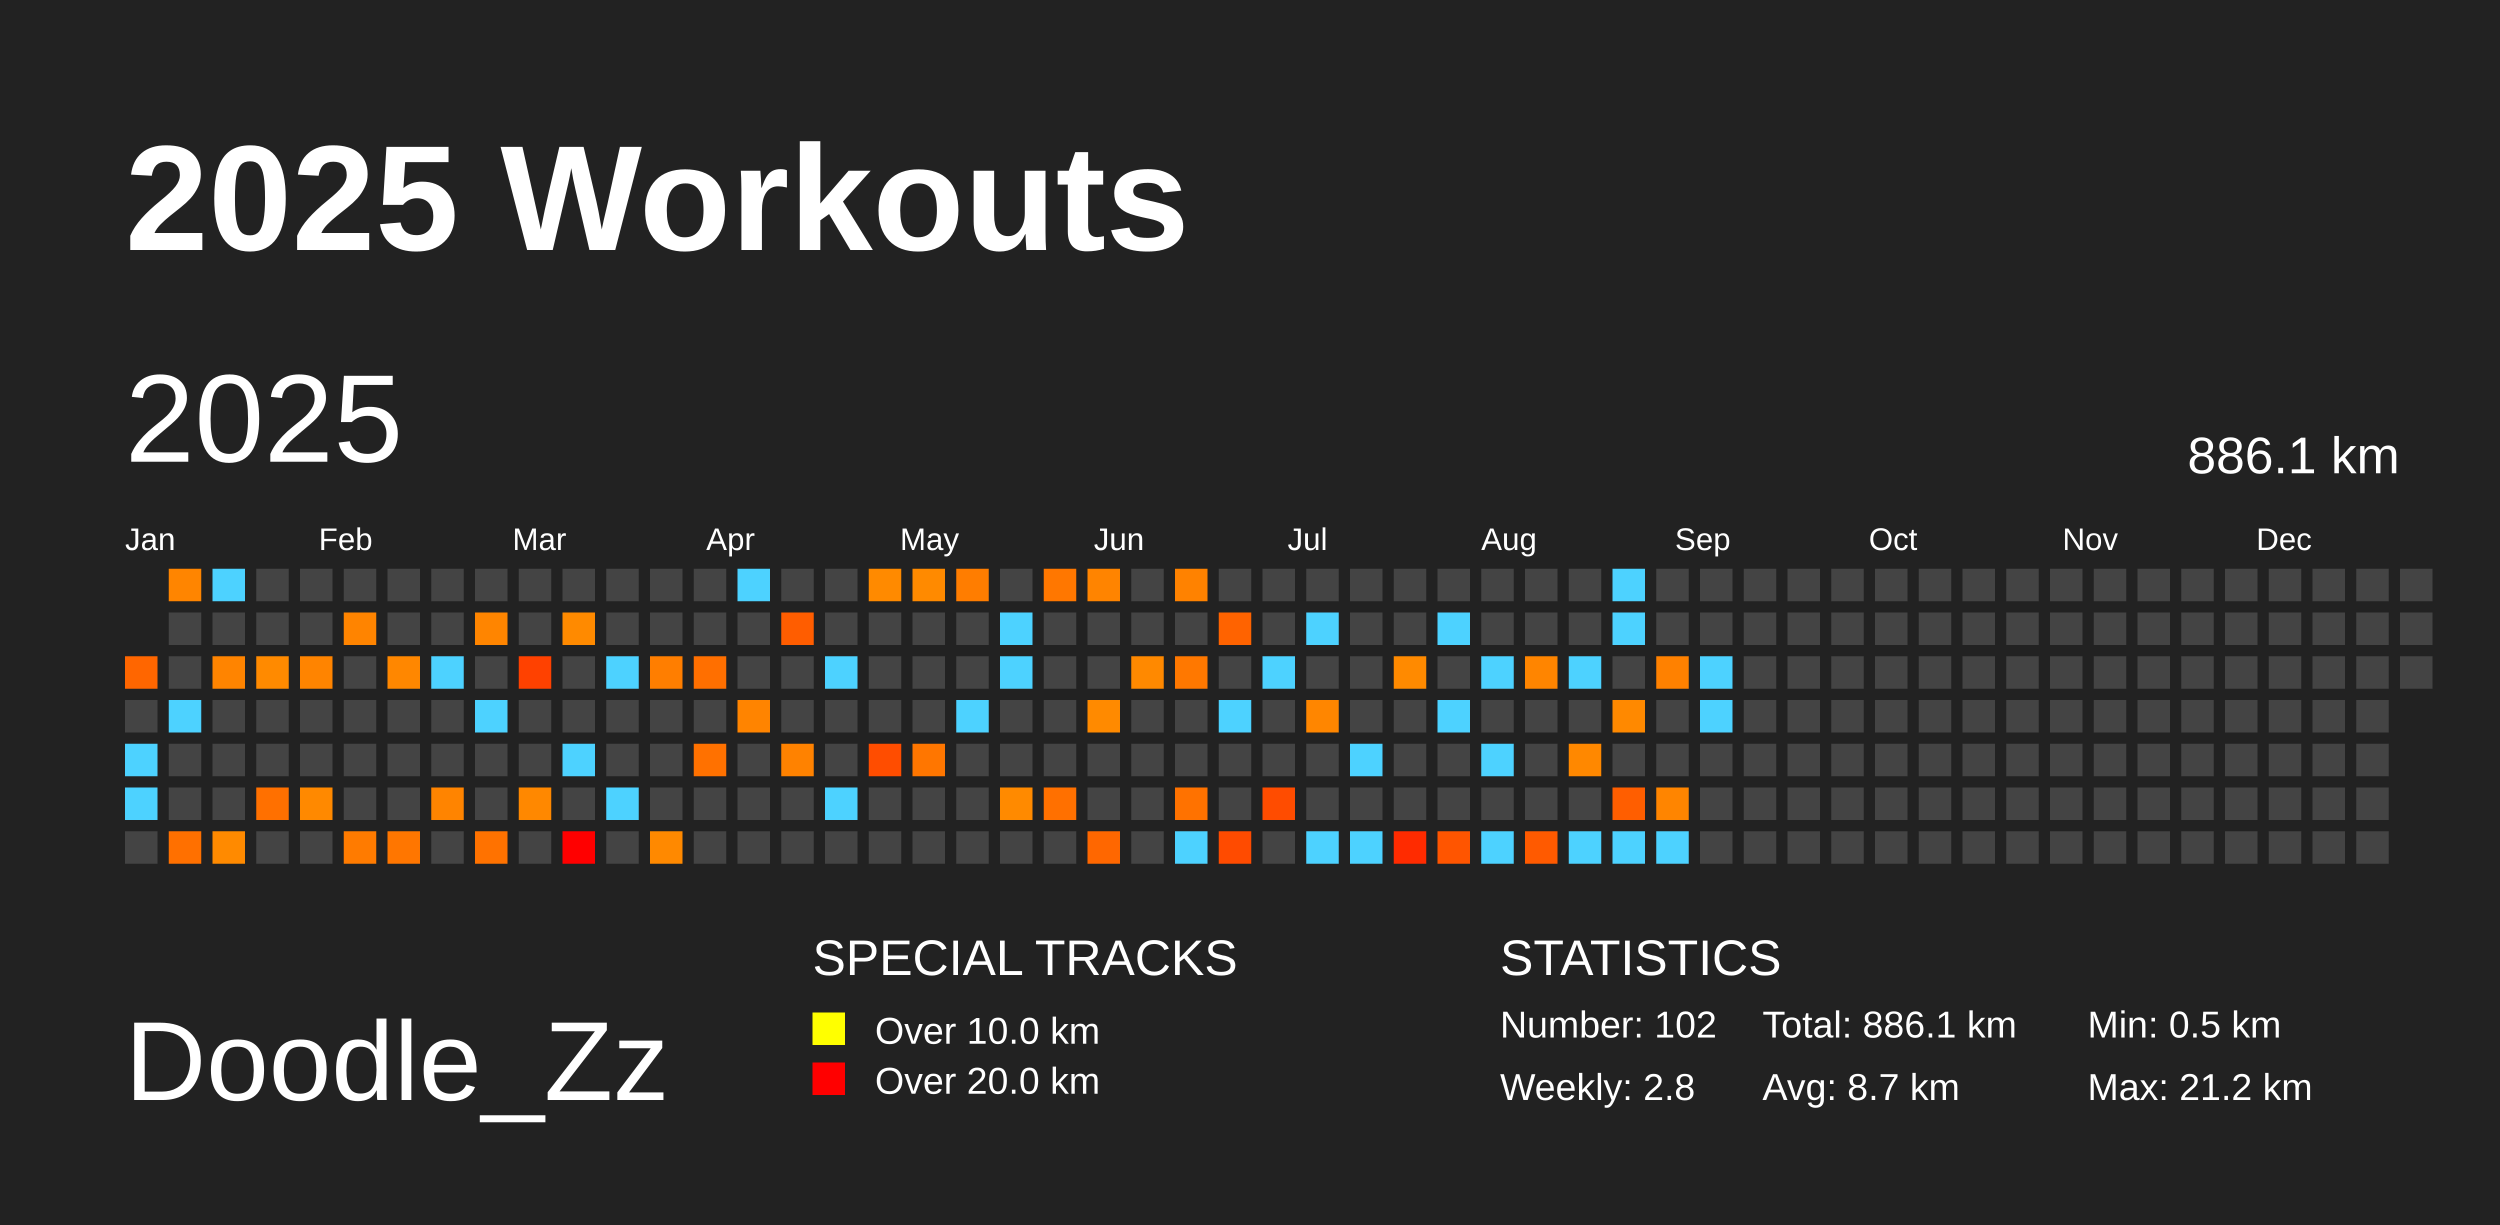
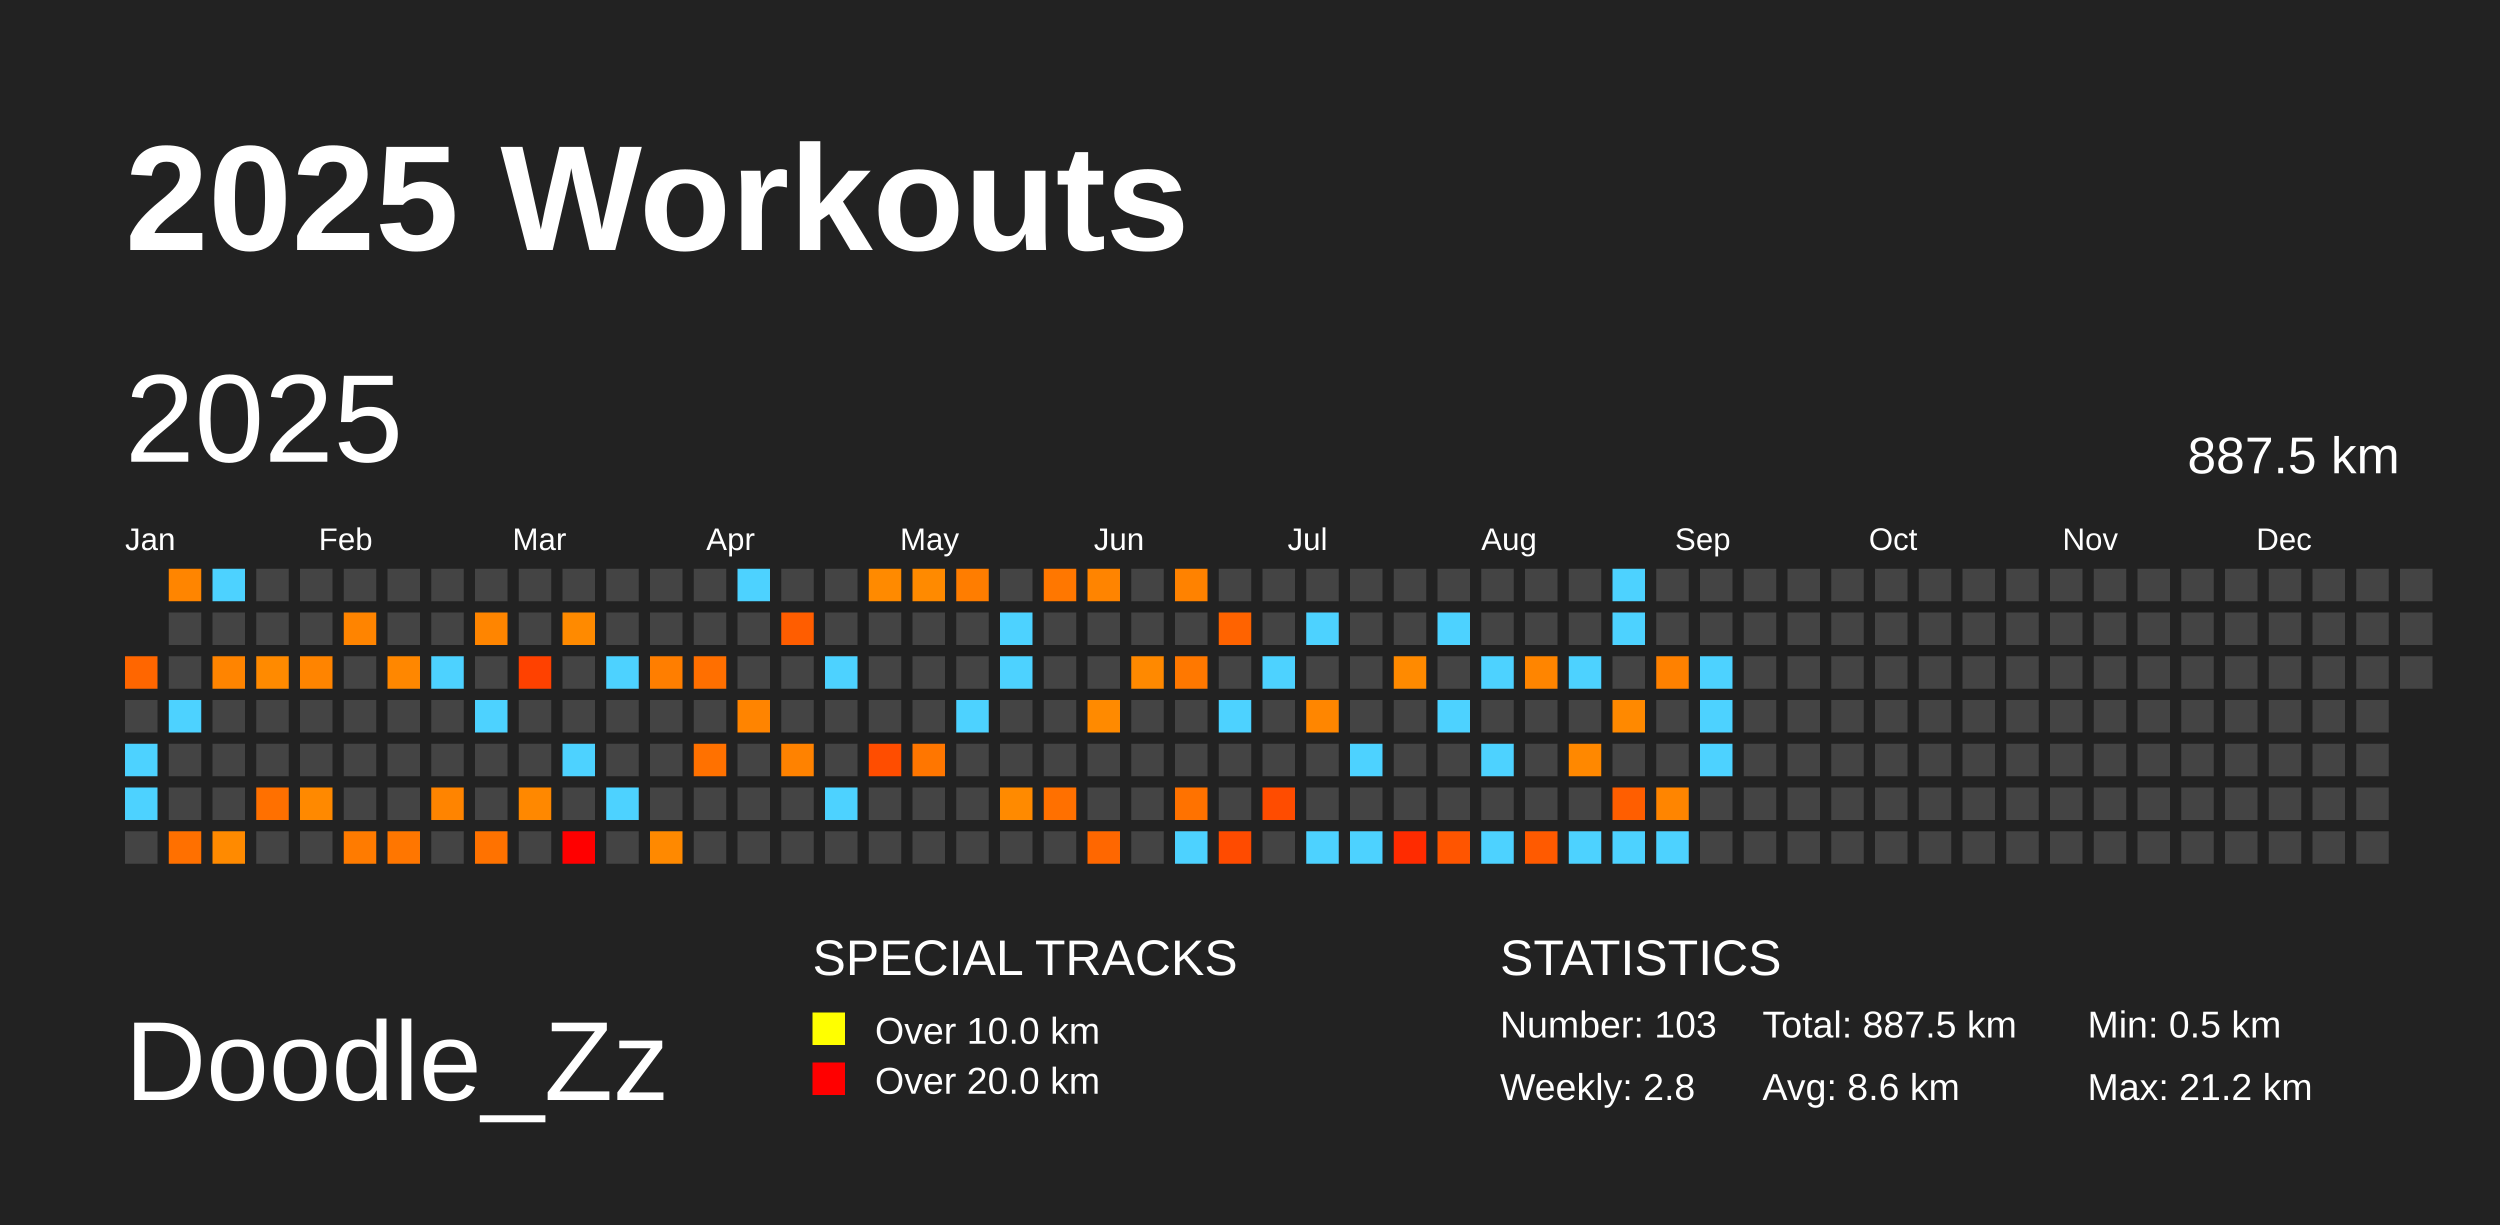
<svg xmlns="http://www.w3.org/2000/svg" baseProfile="full" height="98mm" version="1.1" viewBox="0,0,200,98" width="200mm">
  <defs />
  <rect fill="#222222" height="98" width="200" x="0" y="0" />
  <text fill="#FFFFFF" style="font-size:12px; font-family:Arial; font-weight:bold;" x="10" y="20">2025 Workouts</text>
  <text fill="#FFFFFF" style="font-size:9px; font-family:Arial" x="10" y="88">Doodle_Zz</text>
  <text fill="#FFFFFF" style="font-size:4px; font-family:Arial" x="65" y="78">SPECIAL TRACKS</text>
  <rect fill="yellow" height="2.6" width="2.6" x="65" y="81" />
  <text fill="#FFFFFF" style="font-size:3px; font-family:Arial" x="70" y="83.5">Over 10.0 km</text>
  <rect fill="red" height="2.6" width="2.6" x="65" y="85" />
  <text fill="#FFFFFF" style="font-size:3px; font-family:Arial" x="70" y="87.5">Over 20.0 km</text>
  <text fill="#FFFFFF" style="font-size:4px; font-family:Arial" x="120" y="78">STATISTICS</text>
-   <text fill="#FFFFFF" style="font-size:3px; font-family:Arial" x="120" y="83">Number: 102</text>
+   <text fill="#FFFFFF" style="font-size:3px; font-family:Arial" x="120" y="83">Number: 103</text>
  <text fill="#FFFFFF" style="font-size:3px; font-family:Arial" x="120" y="88">Weekly: 2.8</text>
-   <text fill="#FFFFFF" style="font-size:3px; font-family:Arial" x="141" y="83">Total: 886.1 km</text>
-   <text fill="#FFFFFF" style="font-size:3px; font-family:Arial" x="141" y="88">Avg: 8.7 km</text>
+   <text fill="#FFFFFF" style="font-size:3px; font-family:Arial" x="141" y="83">Total: 887.5 km</text>
+   <text fill="#FFFFFF" style="font-size:3px; font-family:Arial" x="141" y="88">Avg: 8.6 km</text>
  <text fill="#FFFFFF" style="font-size:3px; font-family:Arial" x="167" y="83">Min: 0.5 km</text>
  <text fill="#FFFFFF" style="font-size:3px; font-family:Arial" x="167" y="88">Max: 21.2 km</text>
  <text dominant-baseline="hanging" fill="#FFFFFF" style="font-size:10.0px; font-family:Arial;" x="10" y="30">2025</text>
-   <text dominant-baseline="hanging" fill="#FFFFFF" style="font-size:4.125px; font-family:Arial;" x="175" y="35">886.1 km</text>
+   <text dominant-baseline="hanging" fill="#FFFFFF" style="font-size:4.125px; font-family:Arial;" x="175" y="35">887.5 km</text>
  <text fill="#FFFFFF" style="font-size:2.5px; font-family:Arial" x="10.0" y="44">Jan</text>
  <text fill="#FFFFFF" style="font-size:2.5px; font-family:Arial" x="25.5" y="44">Feb</text>
  <text fill="#FFFFFF" style="font-size:2.5px; font-family:Arial" x="41.0" y="44">Mar</text>
  <text fill="#FFFFFF" style="font-size:2.5px; font-family:Arial" x="56.5" y="44">Apr</text>
  <text fill="#FFFFFF" style="font-size:2.5px; font-family:Arial" x="72.0" y="44">May</text>
  <text fill="#FFFFFF" style="font-size:2.5px; font-family:Arial" x="87.5" y="44">Jun</text>
  <text fill="#FFFFFF" style="font-size:2.5px; font-family:Arial" x="103.0" y="44">Jul</text>
  <text fill="#FFFFFF" style="font-size:2.5px; font-family:Arial" x="118.5" y="44">Aug</text>
  <text fill="#FFFFFF" style="font-size:2.5px; font-family:Arial" x="134.0" y="44">Sep</text>
  <text fill="#FFFFFF" style="font-size:2.5px; font-family:Arial" x="149.5" y="44">Oct</text>
  <text fill="#FFFFFF" style="font-size:2.5px; font-family:Arial" x="165.0" y="44">Nov</text>
  <text fill="#FFFFFF" style="font-size:2.5px; font-family:Arial" x="180.5" y="44">Dec</text>
  <rect fill="#ff6600" height="2.6" width="2.6" x="10.0" y="52.5" />
  <rect fill="#444444" height="2.6" width="2.6" x="10.0" y="56.0" />
  <rect fill="#4dd2ff" height="2.6" width="2.6" x="10.0" y="59.5" />
  <rect fill="#4dd2ff" height="2.6" width="2.6" x="10.0" y="63.0" />
  <rect fill="#444444" height="2.6" width="2.6" x="10.0" y="66.5" />
  <rect fill="#ff8500" height="2.6" width="2.6" x="13.5" y="45.5" />
  <rect fill="#444444" height="2.6" width="2.6" x="13.5" y="49.0" />
  <rect fill="#444444" height="2.6" width="2.6" x="13.5" y="52.5" />
  <rect fill="#4dd2ff" height="2.6" width="2.6" x="13.5" y="56.0" />
  <rect fill="#444444" height="2.6" width="2.6" x="13.5" y="59.5" />
  <rect fill="#444444" height="2.6" width="2.6" x="13.5" y="63.0" />
  <rect fill="#ff7000" height="2.6" width="2.6" x="13.5" y="66.5" />
  <rect fill="#4dd2ff" height="2.6" width="2.6" x="17.0" y="45.5" />
  <rect fill="#444444" height="2.6" width="2.6" x="17.0" y="49.0" />
  <rect fill="#ff8400" height="2.6" width="2.6" x="17.0" y="52.5" />
  <rect fill="#444444" height="2.6" width="2.6" x="17.0" y="56.0" />
  <rect fill="#444444" height="2.6" width="2.6" x="17.0" y="59.5" />
  <rect fill="#444444" height="2.6" width="2.6" x="17.0" y="63.0" />
  <rect fill="#ff8a00" height="2.6" width="2.6" x="17.0" y="66.5" />
  <rect fill="#444444" height="2.6" width="2.6" x="20.5" y="45.5" />
  <rect fill="#444444" height="2.6" width="2.6" x="20.5" y="49.0" />
  <rect fill="#ff8a00" height="2.6" width="2.6" x="20.5" y="52.5" />
  <rect fill="#444444" height="2.6" width="2.6" x="20.5" y="56.0" />
  <rect fill="#444444" height="2.6" width="2.6" x="20.5" y="59.5" />
  <rect fill="#ff7000" height="2.6" width="2.6" x="20.5" y="63.0" />
  <rect fill="#444444" height="2.6" width="2.6" x="20.5" y="66.5" />
  <rect fill="#444444" height="2.6" width="2.6" x="24.0" y="45.5" />
  <rect fill="#444444" height="2.6" width="2.6" x="24.0" y="49.0" />
  <rect fill="#ff8400" height="2.6" width="2.6" x="24.0" y="52.5" />
  <rect fill="#444444" height="2.6" width="2.6" x="24.0" y="56.0" />
  <rect fill="#444444" height="2.6" width="2.6" x="24.0" y="59.5" />
  <rect fill="#ff8900" height="2.6" width="2.6" x="24.0" y="63.0" />
  <rect fill="#444444" height="2.6" width="2.6" x="24.0" y="66.5" />
  <rect fill="#444444" height="2.6" width="2.6" x="27.5" y="45.5" />
  <rect fill="#ff8400" height="2.6" width="2.6" x="27.5" y="49.0" />
  <rect fill="#444444" height="2.6" width="2.6" x="27.5" y="52.5" />
  <rect fill="#444444" height="2.6" width="2.6" x="27.5" y="56.0" />
  <rect fill="#444444" height="2.6" width="2.6" x="27.5" y="59.5" />
  <rect fill="#444444" height="2.6" width="2.6" x="27.5" y="63.0" />
  <rect fill="#ff7b00" height="2.6" width="2.6" x="27.5" y="66.5" />
  <rect fill="#444444" height="2.6" width="2.6" x="31.0" y="45.5" />
  <rect fill="#444444" height="2.6" width="2.6" x="31.0" y="49.0" />
  <rect fill="#ff8700" height="2.6" width="2.6" x="31.0" y="52.5" />
  <rect fill="#444444" height="2.6" width="2.6" x="31.0" y="56.0" />
  <rect fill="#444444" height="2.6" width="2.6" x="31.0" y="59.5" />
  <rect fill="#444444" height="2.6" width="2.6" x="31.0" y="63.0" />
  <rect fill="#ff7600" height="2.6" width="2.6" x="31.0" y="66.5" />
  <rect fill="#444444" height="2.6" width="2.6" x="34.5" y="45.5" />
  <rect fill="#444444" height="2.6" width="2.6" x="34.5" y="49.0" />
  <rect fill="#4dd2ff" height="2.6" width="2.6" x="34.5" y="52.5" />
  <rect fill="#444444" height="2.6" width="2.6" x="34.5" y="56.0" />
  <rect fill="#444444" height="2.6" width="2.6" x="34.5" y="59.5" />
  <rect fill="#ff8400" height="2.6" width="2.6" x="34.5" y="63.0" />
  <rect fill="#444444" height="2.6" width="2.6" x="34.5" y="66.5" />
  <rect fill="#444444" height="2.6" width="2.6" x="38.0" y="45.5" />
  <rect fill="#ff8500" height="2.6" width="2.6" x="38.0" y="49.0" />
  <rect fill="#444444" height="2.6" width="2.6" x="38.0" y="52.5" />
  <rect fill="#4dd2ff" height="2.6" width="2.6" x="38.0" y="56.0" />
  <rect fill="#444444" height="2.6" width="2.6" x="38.0" y="59.5" />
  <rect fill="#444444" height="2.6" width="2.6" x="38.0" y="63.0" />
  <rect fill="#ff7200" height="2.6" width="2.6" x="38.0" y="66.5" />
  <rect fill="#444444" height="2.6" width="2.6" x="41.5" y="45.5" />
  <rect fill="#444444" height="2.6" width="2.6" x="41.5" y="49.0" />
  <rect fill="#ff4100" height="2.6" width="2.6" x="41.5" y="52.5" />
  <rect fill="#444444" height="2.6" width="2.6" x="41.5" y="56.0" />
  <rect fill="#444444" height="2.6" width="2.6" x="41.5" y="59.5" />
  <rect fill="#ff8800" height="2.6" width="2.6" x="41.5" y="63.0" />
  <rect fill="#444444" height="2.6" width="2.6" x="41.5" y="66.5" />
  <rect fill="#444444" height="2.6" width="2.6" x="45.0" y="45.5" />
  <rect fill="#ff8a00" height="2.6" width="2.6" x="45.0" y="49.0" />
  <rect fill="#444444" height="2.6" width="2.6" x="45.0" y="52.5" />
  <rect fill="#444444" height="2.6" width="2.6" x="45.0" y="56.0" />
  <rect fill="#4dd2ff" height="2.6" width="2.6" x="45.0" y="59.5" />
  <rect fill="#444444" height="2.6" width="2.6" x="45.0" y="63.0" />
  <rect fill="red" height="2.6" width="2.6" x="45.0" y="66.5" />
  <rect fill="#444444" height="2.6" width="2.6" x="48.5" y="45.5" />
  <rect fill="#444444" height="2.6" width="2.6" x="48.5" y="49.0" />
  <rect fill="#4dd2ff" height="2.6" width="2.6" x="48.5" y="52.5" />
  <rect fill="#444444" height="2.6" width="2.6" x="48.5" y="56.0" />
  <rect fill="#444444" height="2.6" width="2.6" x="48.5" y="59.5" />
  <rect fill="#4dd2ff" height="2.6" width="2.6" x="48.5" y="63.0" />
  <rect fill="#444444" height="2.6" width="2.6" x="48.5" y="66.5" />
  <rect fill="#444444" height="2.6" width="2.6" x="52.0" y="45.5" />
  <rect fill="#444444" height="2.6" width="2.6" x="52.0" y="49.0" />
  <rect fill="#ff7e00" height="2.6" width="2.6" x="52.0" y="52.5" />
  <rect fill="#444444" height="2.6" width="2.6" x="52.0" y="56.0" />
  <rect fill="#444444" height="2.6" width="2.6" x="52.0" y="59.5" />
  <rect fill="#444444" height="2.6" width="2.6" x="52.0" y="63.0" />
  <rect fill="#ff8900" height="2.6" width="2.6" x="52.0" y="66.5" />
  <rect fill="#444444" height="2.6" width="2.6" x="55.5" y="45.5" />
  <rect fill="#444444" height="2.6" width="2.6" x="55.5" y="49.0" />
  <rect fill="#ff6f00" height="2.6" width="2.6" x="55.5" y="52.5" />
  <rect fill="#444444" height="2.6" width="2.6" x="55.5" y="56.0" />
  <rect fill="#ff7100" height="2.6" width="2.6" x="55.5" y="59.5" />
  <rect fill="#444444" height="2.6" width="2.6" x="55.5" y="63.0" />
  <rect fill="#444444" height="2.6" width="2.6" x="55.5" y="66.5" />
  <rect fill="#4dd2ff" height="2.6" width="2.6" x="59.0" y="45.5" />
  <rect fill="#444444" height="2.6" width="2.6" x="59.0" y="49.0" />
  <rect fill="#444444" height="2.6" width="2.6" x="59.0" y="52.5" />
  <rect fill="#ff8400" height="2.6" width="2.6" x="59.0" y="56.0" />
  <rect fill="#444444" height="2.6" width="2.6" x="59.0" y="59.5" />
  <rect fill="#444444" height="2.6" width="2.6" x="59.0" y="63.0" />
  <rect fill="#444444" height="2.6" width="2.6" x="59.0" y="66.5" />
  <rect fill="#444444" height="2.6" width="2.6" x="62.5" y="45.5" />
  <rect fill="#ff5d00" height="2.6" width="2.6" x="62.5" y="49.0" />
  <rect fill="#444444" height="2.6" width="2.6" x="62.5" y="52.5" />
  <rect fill="#444444" height="2.6" width="2.6" x="62.5" y="56.0" />
  <rect fill="#ff8200" height="2.6" width="2.6" x="62.5" y="59.5" />
  <rect fill="#444444" height="2.6" width="2.6" x="62.5" y="63.0" />
  <rect fill="#444444" height="2.6" width="2.6" x="62.5" y="66.5" />
  <rect fill="#444444" height="2.6" width="2.6" x="66.0" y="45.5" />
  <rect fill="#444444" height="2.6" width="2.6" x="66.0" y="49.0" />
  <rect fill="#4dd2ff" height="2.6" width="2.6" x="66.0" y="52.5" />
  <rect fill="#444444" height="2.6" width="2.6" x="66.0" y="56.0" />
  <rect fill="#444444" height="2.6" width="2.6" x="66.0" y="59.5" />
  <rect fill="#4dd2ff" height="2.6" width="2.6" x="66.0" y="63.0" />
  <rect fill="#444444" height="2.6" width="2.6" x="66.0" y="66.5" />
  <rect fill="#ff8a00" height="2.6" width="2.6" x="69.5" y="45.5" />
  <rect fill="#444444" height="2.6" width="2.6" x="69.5" y="49.0" />
  <rect fill="#444444" height="2.6" width="2.6" x="69.5" y="52.5" />
  <rect fill="#444444" height="2.6" width="2.6" x="69.5" y="56.0" />
  <rect fill="#ff4d00" height="2.6" width="2.6" x="69.5" y="59.5" />
  <rect fill="#444444" height="2.6" width="2.6" x="69.5" y="63.0" />
  <rect fill="#444444" height="2.6" width="2.6" x="69.5" y="66.5" />
  <rect fill="#ff8a00" height="2.6" width="2.6" x="73.0" y="45.5" />
  <rect fill="#444444" height="2.6" width="2.6" x="73.0" y="49.0" />
  <rect fill="#444444" height="2.6" width="2.6" x="73.0" y="52.5" />
  <rect fill="#444444" height="2.6" width="2.6" x="73.0" y="56.0" />
  <rect fill="#ff7600" height="2.6" width="2.6" x="73.0" y="59.5" />
  <rect fill="#444444" height="2.6" width="2.6" x="73.0" y="63.0" />
  <rect fill="#444444" height="2.6" width="2.6" x="73.0" y="66.5" />
  <rect fill="#ff7d00" height="2.6" width="2.6" x="76.5" y="45.5" />
  <rect fill="#444444" height="2.6" width="2.6" x="76.5" y="49.0" />
  <rect fill="#444444" height="2.6" width="2.6" x="76.5" y="52.5" />
  <rect fill="#4dd2ff" height="2.6" width="2.6" x="76.5" y="56.0" />
  <rect fill="#444444" height="2.6" width="2.6" x="76.5" y="59.5" />
  <rect fill="#444444" height="2.6" width="2.6" x="76.5" y="63.0" />
  <rect fill="#444444" height="2.6" width="2.6" x="76.5" y="66.5" />
  <rect fill="#444444" height="2.6" width="2.6" x="80.0" y="45.5" />
  <rect fill="#4dd2ff" height="2.6" width="2.6" x="80.0" y="49.0" />
  <rect fill="#4dd2ff" height="2.6" width="2.6" x="80.0" y="52.5" />
  <rect fill="#444444" height="2.6" width="2.6" x="80.0" y="56.0" />
  <rect fill="#444444" height="2.6" width="2.6" x="80.0" y="59.5" />
  <rect fill="#ff8a00" height="2.6" width="2.6" x="80.0" y="63.0" />
  <rect fill="#444444" height="2.6" width="2.6" x="80.0" y="66.5" />
  <rect fill="#ff7700" height="2.6" width="2.6" x="83.5" y="45.5" />
  <rect fill="#444444" height="2.6" width="2.6" x="83.5" y="49.0" />
  <rect fill="#444444" height="2.6" width="2.6" x="83.5" y="52.5" />
  <rect fill="#444444" height="2.6" width="2.6" x="83.5" y="56.0" />
  <rect fill="#444444" height="2.6" width="2.6" x="83.5" y="59.5" />
  <rect fill="#ff7000" height="2.6" width="2.6" x="83.5" y="63.0" />
  <rect fill="#444444" height="2.6" width="2.6" x="83.5" y="66.5" />
  <rect fill="#ff8400" height="2.6" width="2.6" x="87.0" y="45.5" />
  <rect fill="#444444" height="2.6" width="2.6" x="87.0" y="49.0" />
  <rect fill="#444444" height="2.6" width="2.6" x="87.0" y="52.5" />
  <rect fill="#ff8a00" height="2.6" width="2.6" x="87.0" y="56.0" />
  <rect fill="#444444" height="2.6" width="2.6" x="87.0" y="59.5" />
  <rect fill="#444444" height="2.6" width="2.6" x="87.0" y="63.0" />
  <rect fill="#ff6700" height="2.6" width="2.6" x="87.0" y="66.5" />
  <rect fill="#444444" height="2.6" width="2.6" x="90.5" y="45.5" />
  <rect fill="#444444" height="2.6" width="2.6" x="90.5" y="49.0" />
  <rect fill="#ff8900" height="2.6" width="2.6" x="90.5" y="52.5" />
  <rect fill="#444444" height="2.6" width="2.6" x="90.5" y="56.0" />
  <rect fill="#444444" height="2.6" width="2.6" x="90.5" y="59.5" />
  <rect fill="#444444" height="2.6" width="2.6" x="90.5" y="63.0" />
  <rect fill="#444444" height="2.6" width="2.6" x="90.5" y="66.5" />
  <rect fill="#ff8200" height="2.6" width="2.6" x="94.0" y="45.5" />
  <rect fill="#444444" height="2.6" width="2.6" x="94.0" y="49.0" />
  <rect fill="#ff7800" height="2.6" width="2.6" x="94.0" y="52.5" />
  <rect fill="#444444" height="2.6" width="2.6" x="94.0" y="56.0" />
  <rect fill="#444444" height="2.6" width="2.6" x="94.0" y="59.5" />
  <rect fill="#ff7200" height="2.6" width="2.6" x="94.0" y="63.0" />
  <rect fill="#4dd2ff" height="2.6" width="2.6" x="94.0" y="66.5" />
  <rect fill="#444444" height="2.6" width="2.6" x="97.5" y="45.5" />
  <rect fill="#ff6300" height="2.6" width="2.6" x="97.5" y="49.0" />
  <rect fill="#444444" height="2.6" width="2.6" x="97.5" y="52.5" />
  <rect fill="#4dd2ff" height="2.6" width="2.6" x="97.5" y="56.0" />
  <rect fill="#444444" height="2.6" width="2.6" x="97.5" y="59.5" />
  <rect fill="#444444" height="2.6" width="2.6" x="97.5" y="63.0" />
  <rect fill="#ff4b00" height="2.6" width="2.6" x="97.5" y="66.5" />
  <rect fill="#444444" height="2.6" width="2.6" x="101.0" y="45.5" />
  <rect fill="#444444" height="2.6" width="2.6" x="101.0" y="49.0" />
  <rect fill="#4dd2ff" height="2.6" width="2.6" x="101.0" y="52.5" />
  <rect fill="#444444" height="2.6" width="2.6" x="101.0" y="56.0" />
  <rect fill="#444444" height="2.6" width="2.6" x="101.0" y="59.5" />
  <rect fill="#ff4c00" height="2.6" width="2.6" x="101.0" y="63.0" />
  <rect fill="#444444" height="2.6" width="2.6" x="101.0" y="66.5" />
  <rect fill="#444444" height="2.6" width="2.6" x="104.5" y="45.5" />
  <rect fill="#4dd2ff" height="2.6" width="2.6" x="104.5" y="49.0" />
  <rect fill="#444444" height="2.6" width="2.6" x="104.5" y="52.5" />
  <rect fill="#ff8600" height="2.6" width="2.6" x="104.5" y="56.0" />
  <rect fill="#444444" height="2.6" width="2.6" x="104.5" y="59.5" />
  <rect fill="#444444" height="2.6" width="2.6" x="104.5" y="63.0" />
  <rect fill="#4dd2ff" height="2.6" width="2.6" x="104.5" y="66.5" />
  <rect fill="#444444" height="2.6" width="2.6" x="108.0" y="45.5" />
  <rect fill="#444444" height="2.6" width="2.6" x="108.0" y="49.0" />
  <rect fill="#444444" height="2.6" width="2.6" x="108.0" y="52.5" />
  <rect fill="#444444" height="2.6" width="2.6" x="108.0" y="56.0" />
  <rect fill="#4dd2ff" height="2.6" width="2.6" x="108.0" y="59.5" />
  <rect fill="#444444" height="2.6" width="2.6" x="108.0" y="63.0" />
  <rect fill="#4dd2ff" height="2.6" width="2.6" x="108.0" y="66.5" />
  <rect fill="#444444" height="2.6" width="2.6" x="111.5" y="45.5" />
  <rect fill="#444444" height="2.6" width="2.6" x="111.5" y="49.0" />
  <rect fill="#ff8a00" height="2.6" width="2.6" x="111.5" y="52.5" />
  <rect fill="#444444" height="2.6" width="2.6" x="111.5" y="56.0" />
  <rect fill="#444444" height="2.6" width="2.6" x="111.5" y="59.5" />
  <rect fill="#444444" height="2.6" width="2.6" x="111.5" y="63.0" />
  <rect fill="#ff2b00" height="2.6" width="2.6" x="111.5" y="66.5" />
  <rect fill="#444444" height="2.6" width="2.6" x="115.0" y="45.5" />
  <rect fill="#4dd2ff" height="2.6" width="2.6" x="115.0" y="49.0" />
  <rect fill="#444444" height="2.6" width="2.6" x="115.0" y="52.5" />
  <rect fill="#4dd2ff" height="2.6" width="2.6" x="115.0" y="56.0" />
  <rect fill="#444444" height="2.6" width="2.6" x="115.0" y="59.5" />
  <rect fill="#444444" height="2.6" width="2.6" x="115.0" y="63.0" />
  <rect fill="#ff5500" height="2.6" width="2.6" x="115.0" y="66.5" />
  <rect fill="#444444" height="2.6" width="2.6" x="118.5" y="45.5" />
  <rect fill="#444444" height="2.6" width="2.6" x="118.5" y="49.0" />
  <rect fill="#4dd2ff" height="2.6" width="2.6" x="118.5" y="52.5" />
  <rect fill="#444444" height="2.6" width="2.6" x="118.5" y="56.0" />
  <rect fill="#4dd2ff" height="2.6" width="2.6" x="118.5" y="59.5" />
  <rect fill="#444444" height="2.6" width="2.6" x="118.5" y="63.0" />
  <rect fill="#4dd2ff" height="2.6" width="2.6" x="118.5" y="66.5" />
  <rect fill="#444444" height="2.6" width="2.6" x="122.0" y="45.5" />
  <rect fill="#444444" height="2.6" width="2.6" x="122.0" y="49.0" />
  <rect fill="#ff8500" height="2.6" width="2.6" x="122.0" y="52.5" />
  <rect fill="#444444" height="2.6" width="2.6" x="122.0" y="56.0" />
  <rect fill="#444444" height="2.6" width="2.6" x="122.0" y="59.5" />
  <rect fill="#444444" height="2.6" width="2.6" x="122.0" y="63.0" />
  <rect fill="#ff5a00" height="2.6" width="2.6" x="122.0" y="66.5" />
  <rect fill="#444444" height="2.6" width="2.6" x="125.5" y="45.5" />
  <rect fill="#444444" height="2.6" width="2.6" x="125.5" y="49.0" />
  <rect fill="#4dd2ff" height="2.6" width="2.6" x="125.5" y="52.5" />
  <rect fill="#444444" height="2.6" width="2.6" x="125.5" y="56.0" />
  <rect fill="#ff8800" height="2.6" width="2.6" x="125.5" y="59.5" />
  <rect fill="#444444" height="2.6" width="2.6" x="125.5" y="63.0" />
  <rect fill="#4dd2ff" height="2.6" width="2.6" x="125.5" y="66.5" />
  <rect fill="#4dd2ff" height="2.6" width="2.6" x="129.0" y="45.5" />
  <rect fill="#4dd2ff" height="2.6" width="2.6" x="129.0" y="49.0" />
  <rect fill="#444444" height="2.6" width="2.6" x="129.0" y="52.5" />
  <rect fill="#ff8900" height="2.6" width="2.6" x="129.0" y="56.0" />
  <rect fill="#444444" height="2.6" width="2.6" x="129.0" y="59.5" />
  <rect fill="#ff5e00" height="2.6" width="2.6" x="129.0" y="63.0" />
  <rect fill="#4dd2ff" height="2.6" width="2.6" x="129.0" y="66.5" />
  <rect fill="#444444" height="2.6" width="2.6" x="132.5" y="45.5" />
  <rect fill="#444444" height="2.6" width="2.6" x="132.5" y="49.0" />
  <rect fill="#ff8100" height="2.6" width="2.6" x="132.5" y="52.5" />
  <rect fill="#444444" height="2.6" width="2.6" x="132.5" y="56.0" />
  <rect fill="#444444" height="2.6" width="2.6" x="132.5" y="59.5" />
  <rect fill="#ff8500" height="2.6" width="2.6" x="132.5" y="63.0" />
  <rect fill="#4dd2ff" height="2.6" width="2.6" x="132.5" y="66.5" />
  <rect fill="#444444" height="2.6" width="2.6" x="136.0" y="45.5" />
  <rect fill="#444444" height="2.6" width="2.6" x="136.0" y="49.0" />
  <rect fill="#4dd2ff" height="2.6" width="2.6" x="136.0" y="52.5" />
  <rect fill="#4dd2ff" height="2.6" width="2.6" x="136.0" y="56.0" />
-   <rect fill="#444444" height="2.6" width="2.6" x="136.0" y="59.5" />
+   <rect fill="#4dd2ff" height="2.6" width="2.6" x="136.0" y="59.5" />
  <rect fill="#444444" height="2.6" width="2.6" x="136.0" y="63.0" />
  <rect fill="#444444" height="2.6" width="2.6" x="136.0" y="66.5" />
  <rect fill="#444444" height="2.6" width="2.6" x="139.5" y="45.5" />
  <rect fill="#444444" height="2.6" width="2.6" x="139.5" y="49.0" />
  <rect fill="#444444" height="2.6" width="2.6" x="139.5" y="52.5" />
  <rect fill="#444444" height="2.6" width="2.6" x="139.5" y="56.0" />
  <rect fill="#444444" height="2.6" width="2.6" x="139.5" y="59.5" />
  <rect fill="#444444" height="2.6" width="2.6" x="139.5" y="63.0" />
  <rect fill="#444444" height="2.6" width="2.6" x="139.5" y="66.5" />
  <rect fill="#444444" height="2.6" width="2.6" x="143.0" y="45.5" />
  <rect fill="#444444" height="2.6" width="2.6" x="143.0" y="49.0" />
  <rect fill="#444444" height="2.6" width="2.6" x="143.0" y="52.5" />
  <rect fill="#444444" height="2.6" width="2.6" x="143.0" y="56.0" />
  <rect fill="#444444" height="2.6" width="2.6" x="143.0" y="59.5" />
  <rect fill="#444444" height="2.6" width="2.6" x="143.0" y="63.0" />
  <rect fill="#444444" height="2.6" width="2.6" x="143.0" y="66.5" />
  <rect fill="#444444" height="2.6" width="2.6" x="146.5" y="45.5" />
  <rect fill="#444444" height="2.6" width="2.6" x="146.5" y="49.0" />
  <rect fill="#444444" height="2.6" width="2.6" x="146.5" y="52.5" />
  <rect fill="#444444" height="2.6" width="2.6" x="146.5" y="56.0" />
  <rect fill="#444444" height="2.6" width="2.6" x="146.5" y="59.5" />
  <rect fill="#444444" height="2.6" width="2.6" x="146.5" y="63.0" />
  <rect fill="#444444" height="2.6" width="2.6" x="146.5" y="66.5" />
  <rect fill="#444444" height="2.6" width="2.6" x="150.0" y="45.5" />
  <rect fill="#444444" height="2.6" width="2.6" x="150.0" y="49.0" />
  <rect fill="#444444" height="2.6" width="2.6" x="150.0" y="52.5" />
  <rect fill="#444444" height="2.6" width="2.6" x="150.0" y="56.0" />
  <rect fill="#444444" height="2.6" width="2.6" x="150.0" y="59.5" />
  <rect fill="#444444" height="2.6" width="2.6" x="150.0" y="63.0" />
  <rect fill="#444444" height="2.6" width="2.6" x="150.0" y="66.5" />
  <rect fill="#444444" height="2.6" width="2.6" x="153.5" y="45.5" />
  <rect fill="#444444" height="2.6" width="2.6" x="153.5" y="49.0" />
  <rect fill="#444444" height="2.6" width="2.6" x="153.5" y="52.5" />
  <rect fill="#444444" height="2.6" width="2.6" x="153.5" y="56.0" />
  <rect fill="#444444" height="2.6" width="2.6" x="153.5" y="59.5" />
  <rect fill="#444444" height="2.6" width="2.6" x="153.5" y="63.0" />
  <rect fill="#444444" height="2.6" width="2.6" x="153.5" y="66.5" />
  <rect fill="#444444" height="2.6" width="2.6" x="157.0" y="45.5" />
  <rect fill="#444444" height="2.6" width="2.6" x="157.0" y="49.0" />
  <rect fill="#444444" height="2.6" width="2.6" x="157.0" y="52.5" />
  <rect fill="#444444" height="2.6" width="2.6" x="157.0" y="56.0" />
  <rect fill="#444444" height="2.6" width="2.6" x="157.0" y="59.5" />
  <rect fill="#444444" height="2.6" width="2.6" x="157.0" y="63.0" />
  <rect fill="#444444" height="2.6" width="2.6" x="157.0" y="66.5" />
  <rect fill="#444444" height="2.6" width="2.6" x="160.5" y="45.5" />
  <rect fill="#444444" height="2.6" width="2.6" x="160.5" y="49.0" />
  <rect fill="#444444" height="2.6" width="2.6" x="160.5" y="52.5" />
  <rect fill="#444444" height="2.6" width="2.6" x="160.5" y="56.0" />
  <rect fill="#444444" height="2.6" width="2.6" x="160.5" y="59.5" />
  <rect fill="#444444" height="2.6" width="2.6" x="160.5" y="63.0" />
  <rect fill="#444444" height="2.6" width="2.6" x="160.5" y="66.5" />
  <rect fill="#444444" height="2.6" width="2.6" x="164.0" y="45.5" />
  <rect fill="#444444" height="2.6" width="2.6" x="164.0" y="49.0" />
  <rect fill="#444444" height="2.6" width="2.6" x="164.0" y="52.5" />
  <rect fill="#444444" height="2.6" width="2.6" x="164.0" y="56.0" />
  <rect fill="#444444" height="2.6" width="2.6" x="164.0" y="59.5" />
  <rect fill="#444444" height="2.6" width="2.6" x="164.0" y="63.0" />
  <rect fill="#444444" height="2.6" width="2.6" x="164.0" y="66.5" />
  <rect fill="#444444" height="2.6" width="2.6" x="167.5" y="45.5" />
  <rect fill="#444444" height="2.6" width="2.6" x="167.5" y="49.0" />
  <rect fill="#444444" height="2.6" width="2.6" x="167.5" y="52.5" />
  <rect fill="#444444" height="2.6" width="2.6" x="167.5" y="56.0" />
  <rect fill="#444444" height="2.6" width="2.6" x="167.5" y="59.5" />
  <rect fill="#444444" height="2.6" width="2.6" x="167.5" y="63.0" />
  <rect fill="#444444" height="2.6" width="2.6" x="167.5" y="66.5" />
  <rect fill="#444444" height="2.6" width="2.6" x="171.0" y="45.5" />
  <rect fill="#444444" height="2.6" width="2.6" x="171.0" y="49.0" />
  <rect fill="#444444" height="2.6" width="2.6" x="171.0" y="52.5" />
  <rect fill="#444444" height="2.6" width="2.6" x="171.0" y="56.0" />
  <rect fill="#444444" height="2.6" width="2.6" x="171.0" y="59.5" />
  <rect fill="#444444" height="2.6" width="2.6" x="171.0" y="63.0" />
  <rect fill="#444444" height="2.6" width="2.6" x="171.0" y="66.5" />
  <rect fill="#444444" height="2.6" width="2.6" x="174.5" y="45.5" />
  <rect fill="#444444" height="2.6" width="2.6" x="174.5" y="49.0" />
  <rect fill="#444444" height="2.6" width="2.6" x="174.5" y="52.5" />
  <rect fill="#444444" height="2.6" width="2.6" x="174.5" y="56.0" />
  <rect fill="#444444" height="2.6" width="2.6" x="174.5" y="59.5" />
  <rect fill="#444444" height="2.6" width="2.6" x="174.5" y="63.0" />
  <rect fill="#444444" height="2.6" width="2.6" x="174.5" y="66.5" />
  <rect fill="#444444" height="2.6" width="2.6" x="178.0" y="45.5" />
  <rect fill="#444444" height="2.6" width="2.6" x="178.0" y="49.0" />
  <rect fill="#444444" height="2.6" width="2.6" x="178.0" y="52.5" />
  <rect fill="#444444" height="2.6" width="2.6" x="178.0" y="56.0" />
  <rect fill="#444444" height="2.6" width="2.6" x="178.0" y="59.5" />
  <rect fill="#444444" height="2.6" width="2.6" x="178.0" y="63.0" />
  <rect fill="#444444" height="2.6" width="2.6" x="178.0" y="66.5" />
  <rect fill="#444444" height="2.6" width="2.6" x="181.5" y="45.5" />
  <rect fill="#444444" height="2.6" width="2.6" x="181.5" y="49.0" />
  <rect fill="#444444" height="2.6" width="2.6" x="181.5" y="52.5" />
  <rect fill="#444444" height="2.6" width="2.6" x="181.5" y="56.0" />
  <rect fill="#444444" height="2.6" width="2.6" x="181.5" y="59.5" />
  <rect fill="#444444" height="2.6" width="2.6" x="181.5" y="63.0" />
  <rect fill="#444444" height="2.6" width="2.6" x="181.5" y="66.5" />
  <rect fill="#444444" height="2.6" width="2.6" x="185.0" y="45.5" />
  <rect fill="#444444" height="2.6" width="2.6" x="185.0" y="49.0" />
  <rect fill="#444444" height="2.6" width="2.6" x="185.0" y="52.5" />
  <rect fill="#444444" height="2.6" width="2.6" x="185.0" y="56.0" />
  <rect fill="#444444" height="2.6" width="2.6" x="185.0" y="59.5" />
  <rect fill="#444444" height="2.6" width="2.6" x="185.0" y="63.0" />
  <rect fill="#444444" height="2.6" width="2.6" x="185.0" y="66.5" />
  <rect fill="#444444" height="2.6" width="2.6" x="188.5" y="45.5" />
  <rect fill="#444444" height="2.6" width="2.6" x="188.5" y="49.0" />
  <rect fill="#444444" height="2.6" width="2.6" x="188.5" y="52.5" />
  <rect fill="#444444" height="2.6" width="2.6" x="188.5" y="56.0" />
  <rect fill="#444444" height="2.6" width="2.6" x="188.5" y="59.5" />
  <rect fill="#444444" height="2.6" width="2.6" x="188.5" y="63.0" />
  <rect fill="#444444" height="2.6" width="2.6" x="188.5" y="66.5" />
  <rect fill="#444444" height="2.6" width="2.6" x="192.0" y="45.5" />
  <rect fill="#444444" height="2.6" width="2.6" x="192.0" y="49.0" />
  <rect fill="#444444" height="2.6" width="2.6" x="192.0" y="52.5" />
</svg>
